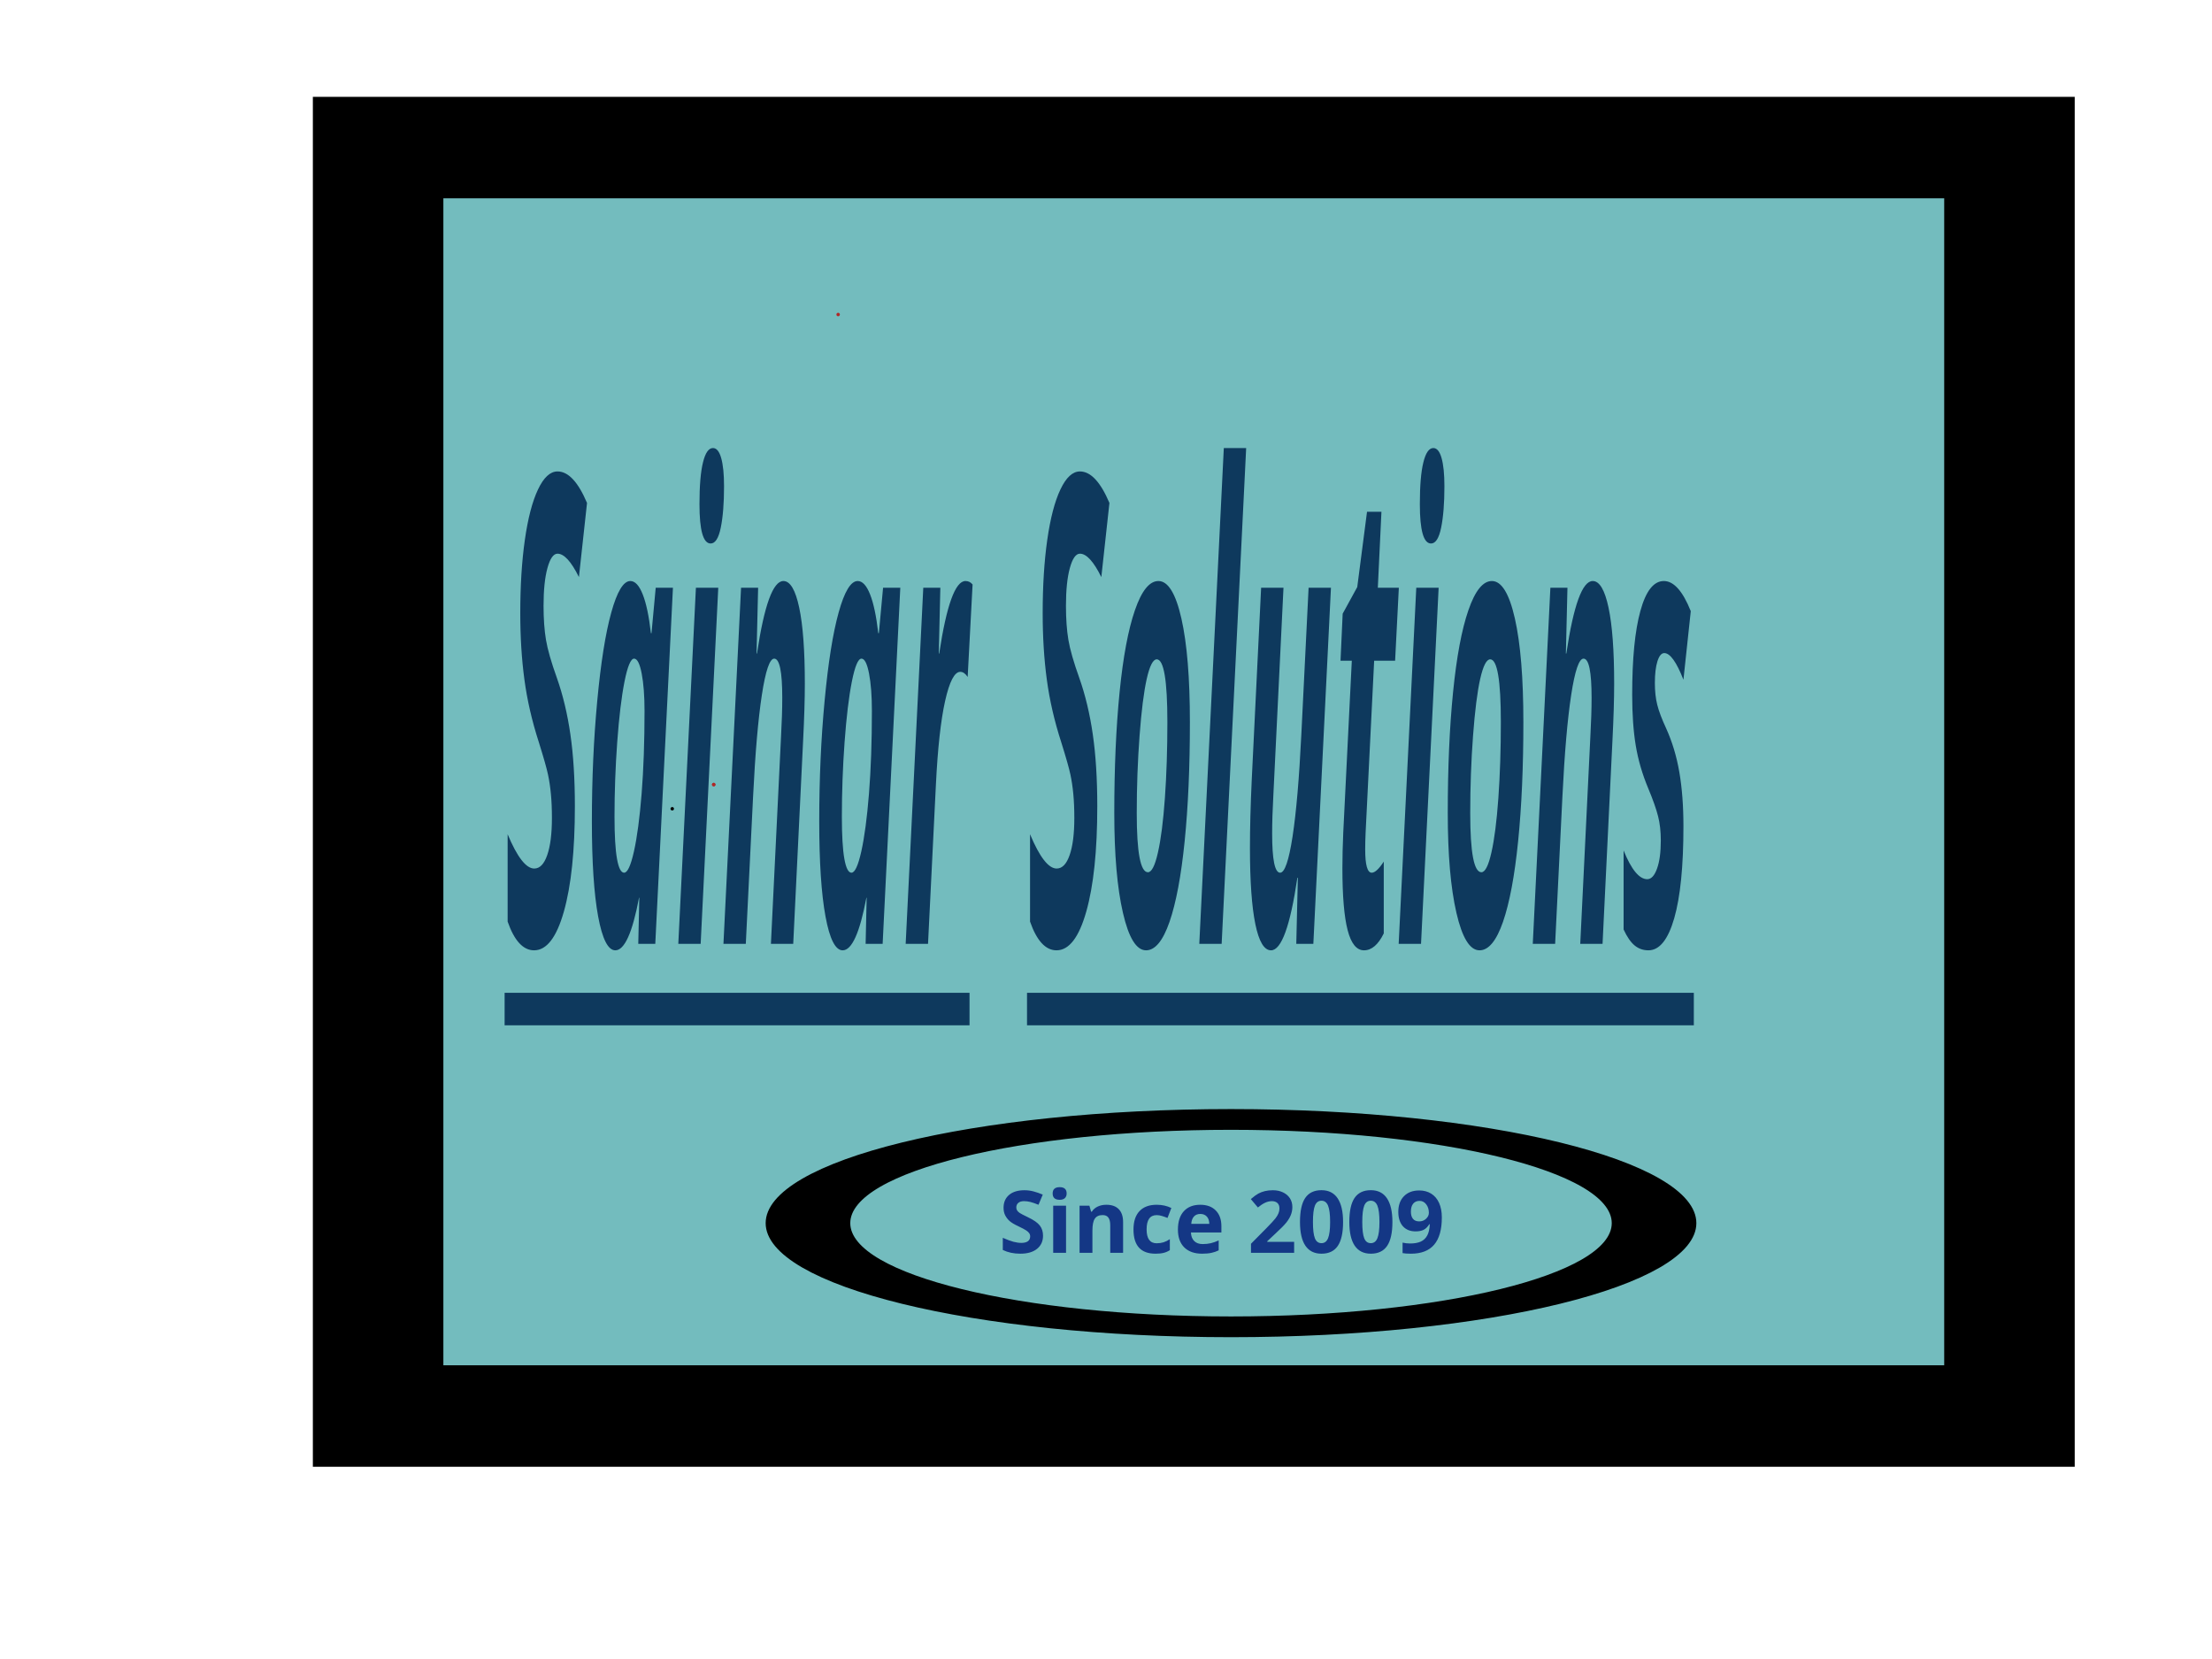
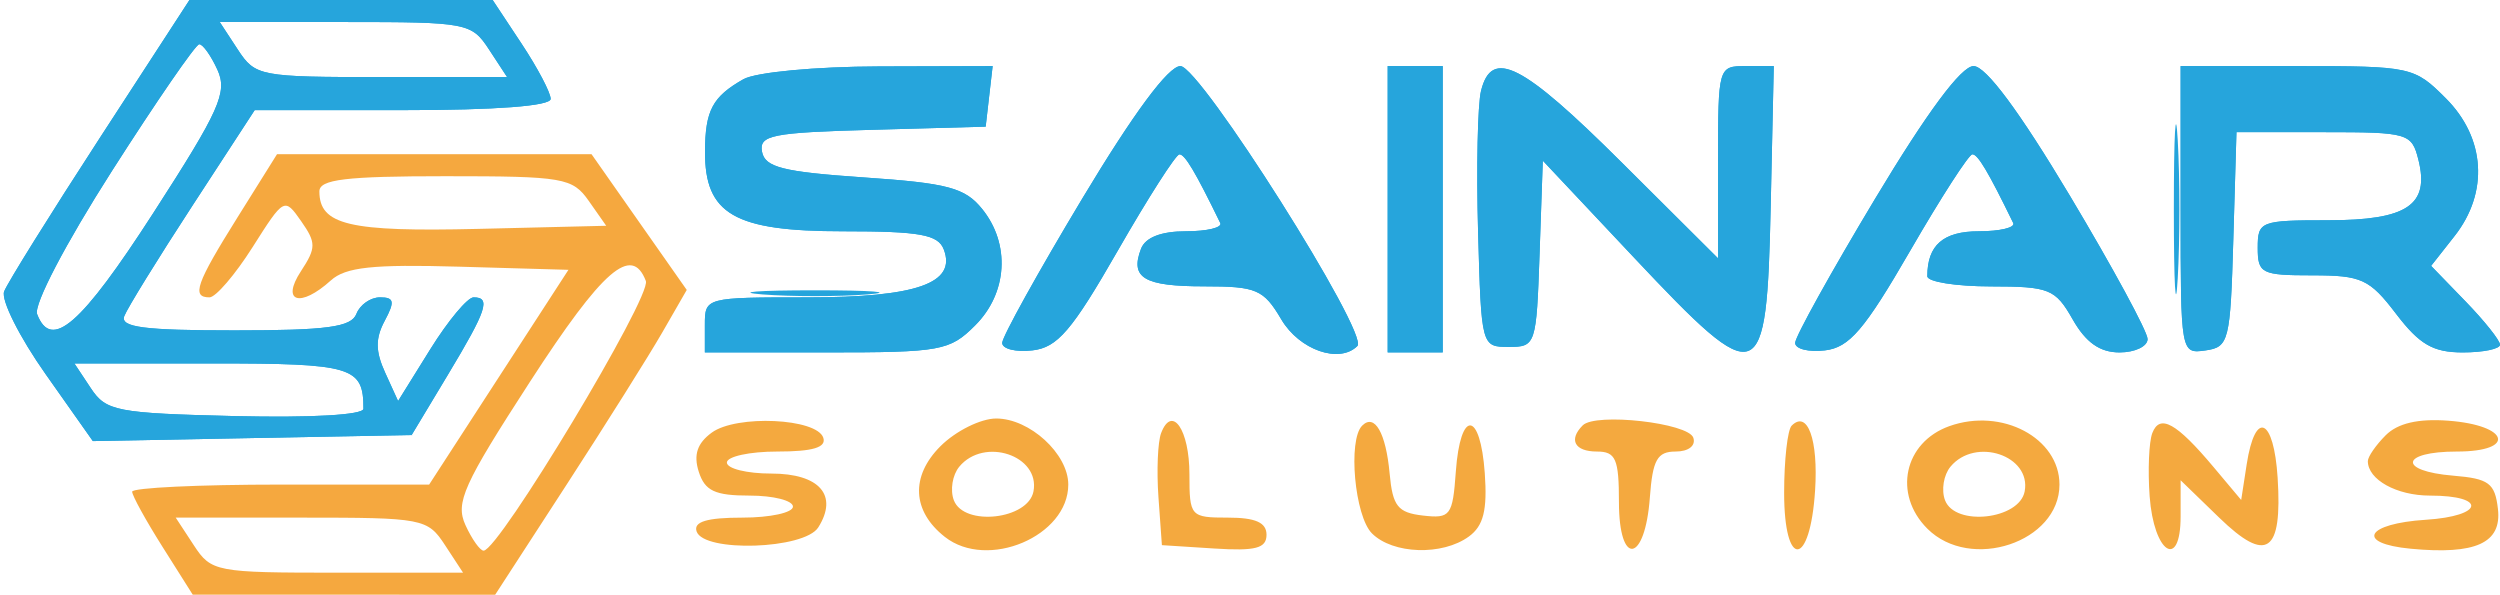
- <svg xmlns="http://www.w3.org/2000/svg" version="1.1" width="640" height="480" viewBox="0 0 640 480" xml:space="preserve">
-   <defs>
- </defs>
-   <g transform="matrix(4.72 0 0 3.67 345.4 226.2)">
-     <polygon style="stroke: rgb(0,0,0); stroke-width: 8; stroke-dasharray: none; stroke-linecap: butt; stroke-dashoffset: 0; stroke-linejoin: miter; stroke-miterlimit: 4; fill: rgb(115,188,190); fill-rule: nonzero; opacity: 1;" points="-50,-50 -50,50 50,50 50,-50 " />
-   </g>
-   <g transform="matrix(1 0 0 1 194.5 234)">
-     <path style="stroke: rgb(0,0,0); stroke-width: 1; stroke-dasharray: none; stroke-linecap: round; stroke-dashoffset: 0; stroke-linejoin: round; stroke-miterlimit: 10; fill: none; fill-rule: nonzero; opacity: 1;" transform=" translate(-194.5, -234)" d="M 194.499 234 L 194.501 234" stroke-linecap="round" />
-   </g>
-   <g transform="matrix(1 0 0 1 199.5 227)">
-     <path style="stroke: rgb(175,39,39); stroke-width: 1; stroke-dasharray: none; stroke-linecap: round; stroke-dashoffset: 0; stroke-linejoin: round; stroke-miterlimit: 10; fill: none; fill-rule: nonzero; opacity: 1;" transform=" translate(-199.5, -227)" d="M 199.499 227 L 199.501 227" stroke-linecap="round" />
-   </g>
-   <g transform="matrix(1 0 0 1 206.5 227)">
-     <path style="stroke: rgb(175,39,39); stroke-width: 1; stroke-dasharray: none; stroke-linecap: round; stroke-dashoffset: 0; stroke-linejoin: round; stroke-miterlimit: 10; fill: none; fill-rule: nonzero; opacity: 1;" transform=" translate(-206.5, -227)" d="M 206.499 227 L 206.501 227" stroke-linecap="round" />
-   </g>
-   <g transform="matrix(1 0 0 1 206.5 227)">
-     <path style="stroke: rgb(175,39,39); stroke-width: 1; stroke-dasharray: none; stroke-linecap: round; stroke-dashoffset: 0; stroke-linejoin: round; stroke-miterlimit: 10; fill: none; fill-rule: nonzero; opacity: 1;" transform=" translate(-206.5, -227)" d="M 206.499 227 L 206.501 227" stroke-linecap="round" />
-   </g>
-   <g transform="matrix(1 0 0 1 364 354.63)" style="">
-     <text xml:space="preserve" font-family="'Open Sans', sans-serif" font-size="25" font-style="normal" font-weight="bold" style="stroke: none; stroke-width: 1; stroke-dasharray: none; stroke-linecap: butt; stroke-dashoffset: 0; stroke-linejoin: miter; stroke-miterlimit: 4; fill: rgb(20,55,133); fill-rule: nonzero; opacity: 1; white-space: pre;">
-       <tspan x="-75" y="7.85">Since 2009</tspan>
-     </text>
-   </g>
-   <g transform="matrix(1 0 0 4.29 346.5 213.79)" style="">
-     <text xml:space="preserve" font-family="'Open Sans', sans-serif" font-size="44" font-style="normal" font-weight="bold" style="stroke: none; stroke-width: 1; stroke-dasharray: none; stroke-linecap: butt; stroke-dashoffset: 0; stroke-linejoin: miter; stroke-miterlimit: 4; fill: rgb(14,57,93); fill-rule: nonzero; opacity: 1; white-space: pre;">
-       <tspan x="-200.5" y="13.82" style="stroke-width: 1; font-family: 'Open Sans', sans-serif; font-style: italic; text-decoration: underline; ">Sainar</tspan>
-       <tspan x="-60.78" y="13.82" style="stroke-width: 1; font-family: 'Open Sans', sans-serif; font-style: normal; white-space: pre; "> </tspan>
-       <tspan x="-49.35" y="13.82" style="stroke-width: 1; font-family: 'Open Sans', sans-serif; font-style: italic; text-decoration: underline; ">Solutions</tspan>
-     </text>
-   </g>
-   <g transform="matrix(3.06 0 0 0.75 356.17 353.89)">
-     <circle style="stroke: rgb(0,0,0); stroke-width: 8; stroke-dasharray: none; stroke-linecap: butt; stroke-dashoffset: 0; stroke-linejoin: miter; stroke-miterlimit: 4; fill: none; fill-rule: nonzero; opacity: 1;" cx="0" cy="0" r="40" />
-   </g>
-   <g transform="matrix(1 0 0 1 242.5 91)">
-     <path style="stroke: rgb(175,39,39); stroke-width: 1; stroke-dasharray: none; stroke-linecap: round; stroke-dashoffset: 0; stroke-linejoin: round; stroke-miterlimit: 10; fill: none; fill-rule: nonzero; opacity: 1;" transform=" translate(-242.5, -91)" d="M 242.499 91 L 242.501 91" stroke-linecap="round" />
-   </g>
+ <svg xmlns="http://www.w3.org/2000/svg" width="227" height="54" viewBox="0 0 227 54" version="1.1">
+   <path d="M 21.577 19.719 C 17.800 25.756, 17.364 27, 19.022 27 C 19.584 27, 21.343 24.952, 22.930 22.449 C 25.793 17.934, 25.828 17.916, 27.344 20.081 C 28.717 22.042, 28.715 22.505, 27.322 24.632 C 25.485 27.435, 27.261 27.979, 30.040 25.464 C 31.378 24.253, 33.844 23.988, 41.676 24.214 L 51.615 24.500 45.290 34.250 L 38.966 44 25.483 44 C 18.067 44, 12 44.290, 12 44.645 C 12 45, 13.238 47.249, 14.750 49.643 L 17.500 53.996 31.231 53.998 L 44.962 54 51.449 44.004 C 55.017 38.506, 58.931 32.279, 60.146 30.167 L 62.357 26.326 58.033 20.163 L 53.710 14 39.432 14 L 25.154 14 21.577 19.719 M 29 17.378 C 29 20.427, 31.709 21.067, 43.413 20.783 L 55.043 20.500 53.465 18.250 C 51.985 16.140, 51.176 16, 40.443 16 C 31.390 16, 29 16.288, 29 17.378 M 48.116 34.674 C 42.069 44.008, 41.335 45.640, 42.261 47.674 C 42.844 48.953, 43.587 50, 43.912 50 C 45.297 50, 59.182 26.917, 58.643 25.511 C 57.364 22.180, 54.716 24.485, 48.116 34.674 M 17.592 49.500 C 19.181 51.925, 19.573 52, 30.638 52 L 42.046 52 40.408 49.500 C 38.819 47.075, 38.427 47, 27.362 47 L 15.954 47 17.592 49.500" stroke="none" fill="#f5a83f" fill-rule="evenodd" />
+   <path d="" stroke="none" fill="#000000" fill-rule="evenodd" />
+   <path d="" stroke="none" fill="#000000" fill-rule="evenodd" />
+   <path d="M 9.057 12.532 C 4.578 19.425, 0.670 25.695, 0.375 26.466 C 0.079 27.236, 1.770 30.608, 4.133 33.959 L 8.430 40.051 22.904 39.776 L 37.378 39.500 40.685 34 C 44.209 28.138, 44.586 27, 43.002 27 C 42.453 27, 40.685 29.118, 39.074 31.706 L 36.145 36.413 34.970 33.833 C 34.086 31.894, 34.077 30.725, 34.932 29.126 C 35.868 27.378, 35.792 27, 34.504 27 C 33.642 27, 32.678 27.675, 32.362 28.500 C 31.901 29.702, 29.697 30, 21.286 30 C 13.084 30, 10.895 29.716, 11.285 28.701 C 11.559 27.986, 14.335 23.486, 17.455 18.701 L 23.126 10 36.563 10 C 45.042 10, 50 9.623, 50 8.979 C 50 8.417, 48.815 6.167, 47.367 3.979 L 44.734 0 30.968 0 L 17.203 0 9.057 12.532 M 21.592 4.500 C 23.181 6.925, 23.573 7, 34.638 7 L 46.046 7 44.408 4.500 C 42.819 2.075, 42.427 2, 31.362 2 L 19.954 2 21.592 4.500 M 10.152 15.541 C 5.932 22.150, 3.046 27.677, 3.371 28.524 C 4.654 31.867, 7.354 29.515, 13.924 19.335 C 19.951 9.995, 20.674 8.379, 19.743 6.335 C 19.158 5.051, 18.414 4.008, 18.089 4.017 C 17.765 4.026, 14.194 9.212, 10.152 15.541 M 67.500 7.195 C 64.692 8.787, 64.033 10.027, 64.015 13.750 C 63.988 19.444, 66.674 21, 76.531 21 C 83.526 21, 85.176 21.296, 85.694 22.645 C 86.874 25.721, 83.236 27, 73.309 27 C 64.046 27, 64 27.012, 64 29.500 L 64 32 75.045 32 C 85.439 32, 86.236 31.855, 88.545 29.545 C 91.491 26.600, 91.756 22.156, 89.177 18.970 C 87.618 17.045, 86.063 16.631, 78.438 16.110 C 71.107 15.608, 69.463 15.195, 69.194 13.786 C 68.905 12.271, 70.066 12.038, 79.184 11.786 L 89.500 11.500 89.816 8.750 L 90.133 6 79.816 6.030 C 74.027 6.047, 68.622 6.558, 67.500 7.195 M 98.247 18.067 C 94.261 24.705, 91 30.584, 91 31.134 C 91 31.683, 92.233 31.990, 93.740 31.816 C 96.021 31.553, 97.322 30.034, 101.490 22.767 C 104.246 17.963, 106.765 14.026, 107.089 14.017 C 107.586 14.003, 108.527 15.583, 110.801 20.250 C 111.002 20.663, 109.602 21, 107.690 21 C 105.435 21, 104 21.559, 103.604 22.590 C 102.588 25.237, 103.872 26, 109.343 26 C 114.089 26, 114.732 26.276, 116.341 29 C 117.985 31.784, 121.614 33.053, 123.251 31.416 C 124.343 30.324, 108.964 6, 107.181 6 C 106.091 6, 102.927 10.274, 98.247 18.067 M 126 19 L 126 32 128.500 32 L 131 32 131 19 L 131 6 128.500 6 L 126 6 126 19 M 134.477 8.250 C 134.169 9.488, 134.048 15.225, 134.208 21 C 134.499 31.456, 134.511 31.500, 137 31.500 C 139.446 31.500, 139.506 31.319, 139.794 23.045 L 140.088 14.590 148.378 23.400 C 159.832 35.571, 160.415 35.352, 160.780 18.738 L 161.060 6 158.530 6 C 156.017 6, 156 6.057, 156 14.729 L 156 23.458 147.230 14.729 C 138.206 5.747, 135.450 4.347, 134.477 8.250 M 170.247 18.067 C 166.261 24.705, 163 30.584, 163 31.134 C 163 31.683, 164.214 31.990, 165.698 31.816 C 167.920 31.556, 169.287 29.958, 173.448 22.762 C 176.227 17.957, 178.765 14.019, 179.089 14.012 C 179.586 14.002, 180.529 15.586, 182.801 20.250 C 183.002 20.663, 181.602 21, 179.690 21 C 176.446 21, 175 22.259, 175 25.082 C 175 25.587, 177.588 26.003, 180.750 26.006 C 186.087 26.012, 186.622 26.228, 188.203 29.006 C 189.396 31.102, 190.671 32, 192.453 32 C 193.854 32, 195 31.453, 195 30.785 C 195 30.116, 191.829 24.266, 187.953 17.785 C 183.355 10.095, 180.314 6, 179.200 6 C 178.086 6, 174.978 10.190, 170.247 18.067 M 198 19.070 C 198 32.051, 198.015 32.137, 200.250 31.820 C 202.384 31.516, 202.515 30.999, 202.786 21.750 L 203.072 12 211.017 12 C 218.669 12, 218.985 12.093, 219.593 14.513 C 220.624 18.624, 218.564 20, 211.378 20 C 205.241 20, 205 20.095, 205 22.500 C 205 24.830, 205.337 25, 209.949 25 C 214.430 25, 215.151 25.331, 217.568 28.500 C 219.691 31.284, 220.929 32, 223.619 32 C 225.478 32, 227 31.684, 227 31.298 C 227 30.911, 225.592 29.143, 223.872 27.368 L 220.744 24.141 222.872 21.436 C 225.993 17.468, 225.679 12.525, 222.077 8.923 C 219.215 6.061, 218.934 6, 208.577 6 L 198 6 198 19.070 M 8.248 35.250 C 9.632 37.338, 10.577 37.520, 21.370 37.782 C 28.246 37.948, 33 37.675, 33 37.114 C 33 33.293, 32.022 33, 19.271 33 L 6.756 33 8.248 35.250" stroke="none" fill="#26a5dc" fill-rule="evenodd" />
+   <path d="M 9.057 12.532 C 4.578 19.425, 0.670 25.695, 0.375 26.466 C 0.079 27.236, 1.770 30.608, 4.133 33.959 L 8.430 40.051 22.904 39.776 L 37.378 39.500 40.685 34 C 44.209 28.138, 44.586 27, 43.002 27 C 42.453 27, 40.685 29.118, 39.074 31.706 L 36.145 36.413 34.970 33.833 C 34.086 31.894, 34.077 30.725, 34.932 29.126 C 35.868 27.378, 35.792 27, 34.504 27 C 33.642 27, 32.678 27.675, 32.362 28.500 C 31.901 29.702, 29.697 30, 21.286 30 C 13.084 30, 10.895 29.716, 11.285 28.701 C 11.559 27.986, 14.335 23.486, 17.455 18.701 L 23.126 10 36.563 10 C 45.042 10, 50 9.623, 50 8.979 C 50 8.417, 48.815 6.167, 47.367 3.979 L 44.734 0 30.968 0 L 17.203 0 9.057 12.532 M 21.592 4.500 C 23.181 6.925, 23.573 7, 34.638 7 L 46.046 7 44.408 4.500 C 42.819 2.075, 42.427 2, 31.362 2 L 19.954 2 21.592 4.500 M 10.152 15.541 C 5.932 22.150, 3.046 27.677, 3.371 28.524 C 4.654 31.867, 7.354 29.515, 13.924 19.335 C 19.951 9.995, 20.674 8.379, 19.743 6.335 C 19.158 5.051, 18.414 4.008, 18.089 4.017 C 17.765 4.026, 14.194 9.212, 10.152 15.541 M 67.500 7.195 C 64.692 8.787, 64.033 10.027, 64.015 13.750 C 63.988 19.444, 66.674 21, 76.531 21 C 83.526 21, 85.176 21.296, 85.694 22.645 C 86.874 25.721, 83.236 27, 73.309 27 C 64.046 27, 64 27.012, 64 29.500 L 64 32 75.045 32 C 85.439 32, 86.236 31.855, 88.545 29.545 C 91.491 26.600, 91.756 22.156, 89.177 18.970 C 87.618 17.045, 86.063 16.631, 78.438 16.110 C 71.107 15.608, 69.463 15.195, 69.194 13.786 C 68.905 12.271, 70.066 12.038, 79.184 11.786 L 89.500 11.500 89.816 8.750 L 90.133 6 79.816 6.030 C 74.027 6.047, 68.622 6.558, 67.500 7.195 M 98.247 18.067 C 94.261 24.705, 91 30.584, 91 31.134 C 91 31.683, 92.233 31.990, 93.740 31.816 C 96.021 31.553, 97.322 30.034, 101.490 22.767 C 104.246 17.963, 106.765 14.026, 107.089 14.017 C 107.586 14.003, 108.527 15.583, 110.801 20.250 C 111.002 20.663, 109.602 21, 107.690 21 C 105.435 21, 104 21.559, 103.604 22.590 C 102.588 25.237, 103.872 26, 109.343 26 C 114.089 26, 114.732 26.276, 116.341 29 C 117.985 31.784, 121.614 33.053, 123.251 31.416 C 124.343 30.324, 108.964 6, 107.181 6 C 106.091 6, 102.927 10.274, 98.247 18.067 M 126 19 L 126 32 128.500 32 L 131 32 131 19 L 131 6 128.500 6 L 126 6 126 19 M 134.477 8.250 C 134.169 9.488, 134.048 15.225, 134.208 21 C 134.499 31.456, 134.511 31.500, 137 31.500 C 139.446 31.500, 139.506 31.319, 139.794 23.045 L 140.088 14.590 148.378 23.400 C 159.832 35.571, 160.415 35.352, 160.780 18.738 L 161.060 6 158.530 6 C 156.017 6, 156 6.057, 156 14.729 L 156 23.458 147.230 14.729 C 138.206 5.747, 135.450 4.347, 134.477 8.250 M 170.247 18.067 C 166.261 24.705, 163 30.584, 163 31.134 C 163 31.683, 164.214 31.990, 165.698 31.816 C 167.920 31.556, 169.287 29.958, 173.448 22.762 C 176.227 17.957, 178.765 14.019, 179.089 14.012 C 179.586 14.002, 180.529 15.586, 182.801 20.250 C 183.002 20.663, 181.602 21, 179.690 21 C 176.446 21, 175 22.259, 175 25.082 C 175 25.587, 177.588 26.003, 180.750 26.006 C 186.087 26.012, 186.622 26.228, 188.203 29.006 C 189.396 31.102, 190.671 32, 192.453 32 C 193.854 32, 195 31.453, 195 30.785 C 195 30.116, 191.829 24.266, 187.953 17.785 C 183.355 10.095, 180.314 6, 179.200 6 C 178.086 6, 174.978 10.190, 170.247 18.067 M 198 19.070 C 198 32.051, 198.015 32.137, 200.250 31.820 C 202.384 31.516, 202.515 30.999, 202.786 21.750 L 203.072 12 211.017 12 C 218.669 12, 218.985 12.093, 219.593 14.513 C 220.624 18.624, 218.564 20, 211.378 20 C 205.241 20, 205 20.095, 205 22.500 C 205 24.830, 205.337 25, 209.949 25 C 214.430 25, 215.151 25.331, 217.568 28.500 C 219.691 31.284, 220.929 32, 223.619 32 C 225.478 32, 227 31.684, 227 31.298 C 227 30.911, 225.592 29.143, 223.872 27.368 L 220.744 24.141 222.872 21.436 C 225.993 17.468, 225.679 12.525, 222.077 8.923 C 219.215 6.061, 218.934 6, 208.577 6 L 198 6 198 19.070 M 8.248 35.250 C 9.632 37.338, 10.577 37.520, 21.370 37.782 C 28.246 37.948, 33 37.675, 33 37.114 C 33 33.293, 32.022 33, 19.271 33 L 6.756 33 8.248 35.250" stroke="none" fill="#26a5dc" fill-rule="evenodd" />
+   <path d="" stroke="none" fill="#000000" fill-rule="evenodd" />
+   <path d="M 64.627 39.282 C 63.307 40.248, 62.958 41.293, 63.445 42.826 C 63.999 44.572, 64.908 45, 68.067 45 C 70.230 45, 72 45.450, 72 46 C 72 46.550, 69.938 47, 67.417 47 C 64.194 47, 62.957 47.371, 63.250 48.250 C 63.895 50.184, 73.041 49.883, 74.300 47.886 C 76.137 44.974, 74.413 43, 70.031 43 C 67.814 43, 66 42.550, 66 42 C 66 41.450, 68.063 41, 70.583 41 C 73.803 41, 75.044 40.628, 74.756 39.750 C 74.172 37.975, 66.874 37.637, 64.627 39.282 M 85.392 40.517 C 82.663 43.246, 82.816 46.411, 85.792 48.750 C 89.668 51.797, 97 48.689, 97 44 C 97 41.212, 93.496 38, 90.455 38 C 89.055 38, 86.777 39.132, 85.392 40.517 M 105.430 39.322 C 105.124 40.119, 105.015 42.735, 105.187 45.136 L 105.500 49.500 110.250 49.805 C 114.011 50.046, 115 49.786, 115 48.555 C 115 47.445, 113.999 47, 111.500 47 C 108.092 47, 108 46.896, 108 43.059 C 108 39.020, 106.425 36.729, 105.430 39.322 M 123.683 38.650 C 122.378 39.955, 123.005 46.862, 124.571 48.429 C 126.473 50.330, 130.967 50.476, 133.377 48.714 C 134.701 47.745, 135.057 46.325, 134.818 42.964 C 134.412 37.261, 132.597 37.156, 132.190 42.811 C 131.900 46.837, 131.702 47.101, 129.190 46.811 C 126.917 46.548, 126.450 45.958, 126.179 43 C 125.839 39.296, 124.817 37.516, 123.683 38.650 M 143.713 38.621 C 142.402 39.931, 142.980 41, 145 41 C 146.709 41, 147 41.667, 147 45.583 C 147 51.485, 149.368 51.139, 149.807 45.172 C 150.060 41.750, 150.479 41, 152.141 41 C 153.314 41, 153.994 40.474, 153.755 39.750 C 153.310 38.398, 144.883 37.450, 143.713 38.621 M 162.683 38.650 C 162.308 39.026, 162 41.771, 162 44.750 C 162 51.716, 164.359 51.534, 164.810 44.532 C 165.108 39.920, 164.127 37.206, 162.683 38.650 M 177 38.694 C 172.882 40.166, 171.871 44.871, 175 48 C 178.923 51.923, 187 49.231, 187 44 C 187 39.766, 181.768 36.990, 177 38.694 M 195.430 39.322 C 195.124 40.119, 195.015 42.700, 195.187 45.058 C 195.564 50.224, 198 51.808, 198 46.887 L 198 43.608 201.502 47.002 C 205.821 51.188, 207.244 50.220, 206.810 43.390 C 206.463 37.924, 204.769 37.182, 204 42.159 L 203.500 45.397 200.988 42.405 C 197.619 38.392, 196.108 37.554, 195.430 39.322 M 216.623 39.520 C 215.730 40.413, 215 41.471, 215 41.871 C 215 43.550, 217.615 45, 220.641 45 C 225.849 45, 225.539 46.857, 220.275 47.194 C 214.792 47.545, 213.845 49.342, 218.888 49.824 C 224.798 50.388, 227.170 49.308, 226.813 46.215 C 226.542 43.867, 225.993 43.458, 222.750 43.190 C 217.691 42.771, 217.960 41, 223.083 41 C 228.514 41, 227.842 38.611, 222.295 38.199 C 219.570 37.996, 217.715 38.428, 216.623 39.520 M 87.105 42.373 C 86.478 43.129, 86.256 44.503, 86.610 45.427 C 87.531 47.825, 93.356 47.175, 93.840 44.620 C 94.459 41.359, 89.358 39.658, 87.105 42.373 M 177.105 42.373 C 176.478 43.129, 176.256 44.503, 176.610 45.427 C 177.531 47.825, 183.356 47.175, 183.840 44.620 C 184.459 41.359, 179.358 39.658, 177.105 42.373" stroke="none" fill="#f4a93f" fill-rule="evenodd" />
+   <path d="" stroke="none" fill="#f4ab3c" fill-rule="evenodd" />
+   <path d="M 197.385 19 C 197.385 25.875, 197.545 28.688, 197.740 25.250 C 197.936 21.813, 197.936 16.188, 197.740 12.750 C 197.545 9.313, 197.385 12.125, 197.385 19 M 69.250 26.735 C 71.862 26.941, 76.138 26.941, 78.750 26.735 C 81.362 26.529, 79.225 26.360, 74 26.360 C 68.775 26.360, 66.638 26.529, 69.250 26.735" stroke="none" fill="#24a4dc" fill-rule="evenodd" />
</svg>
